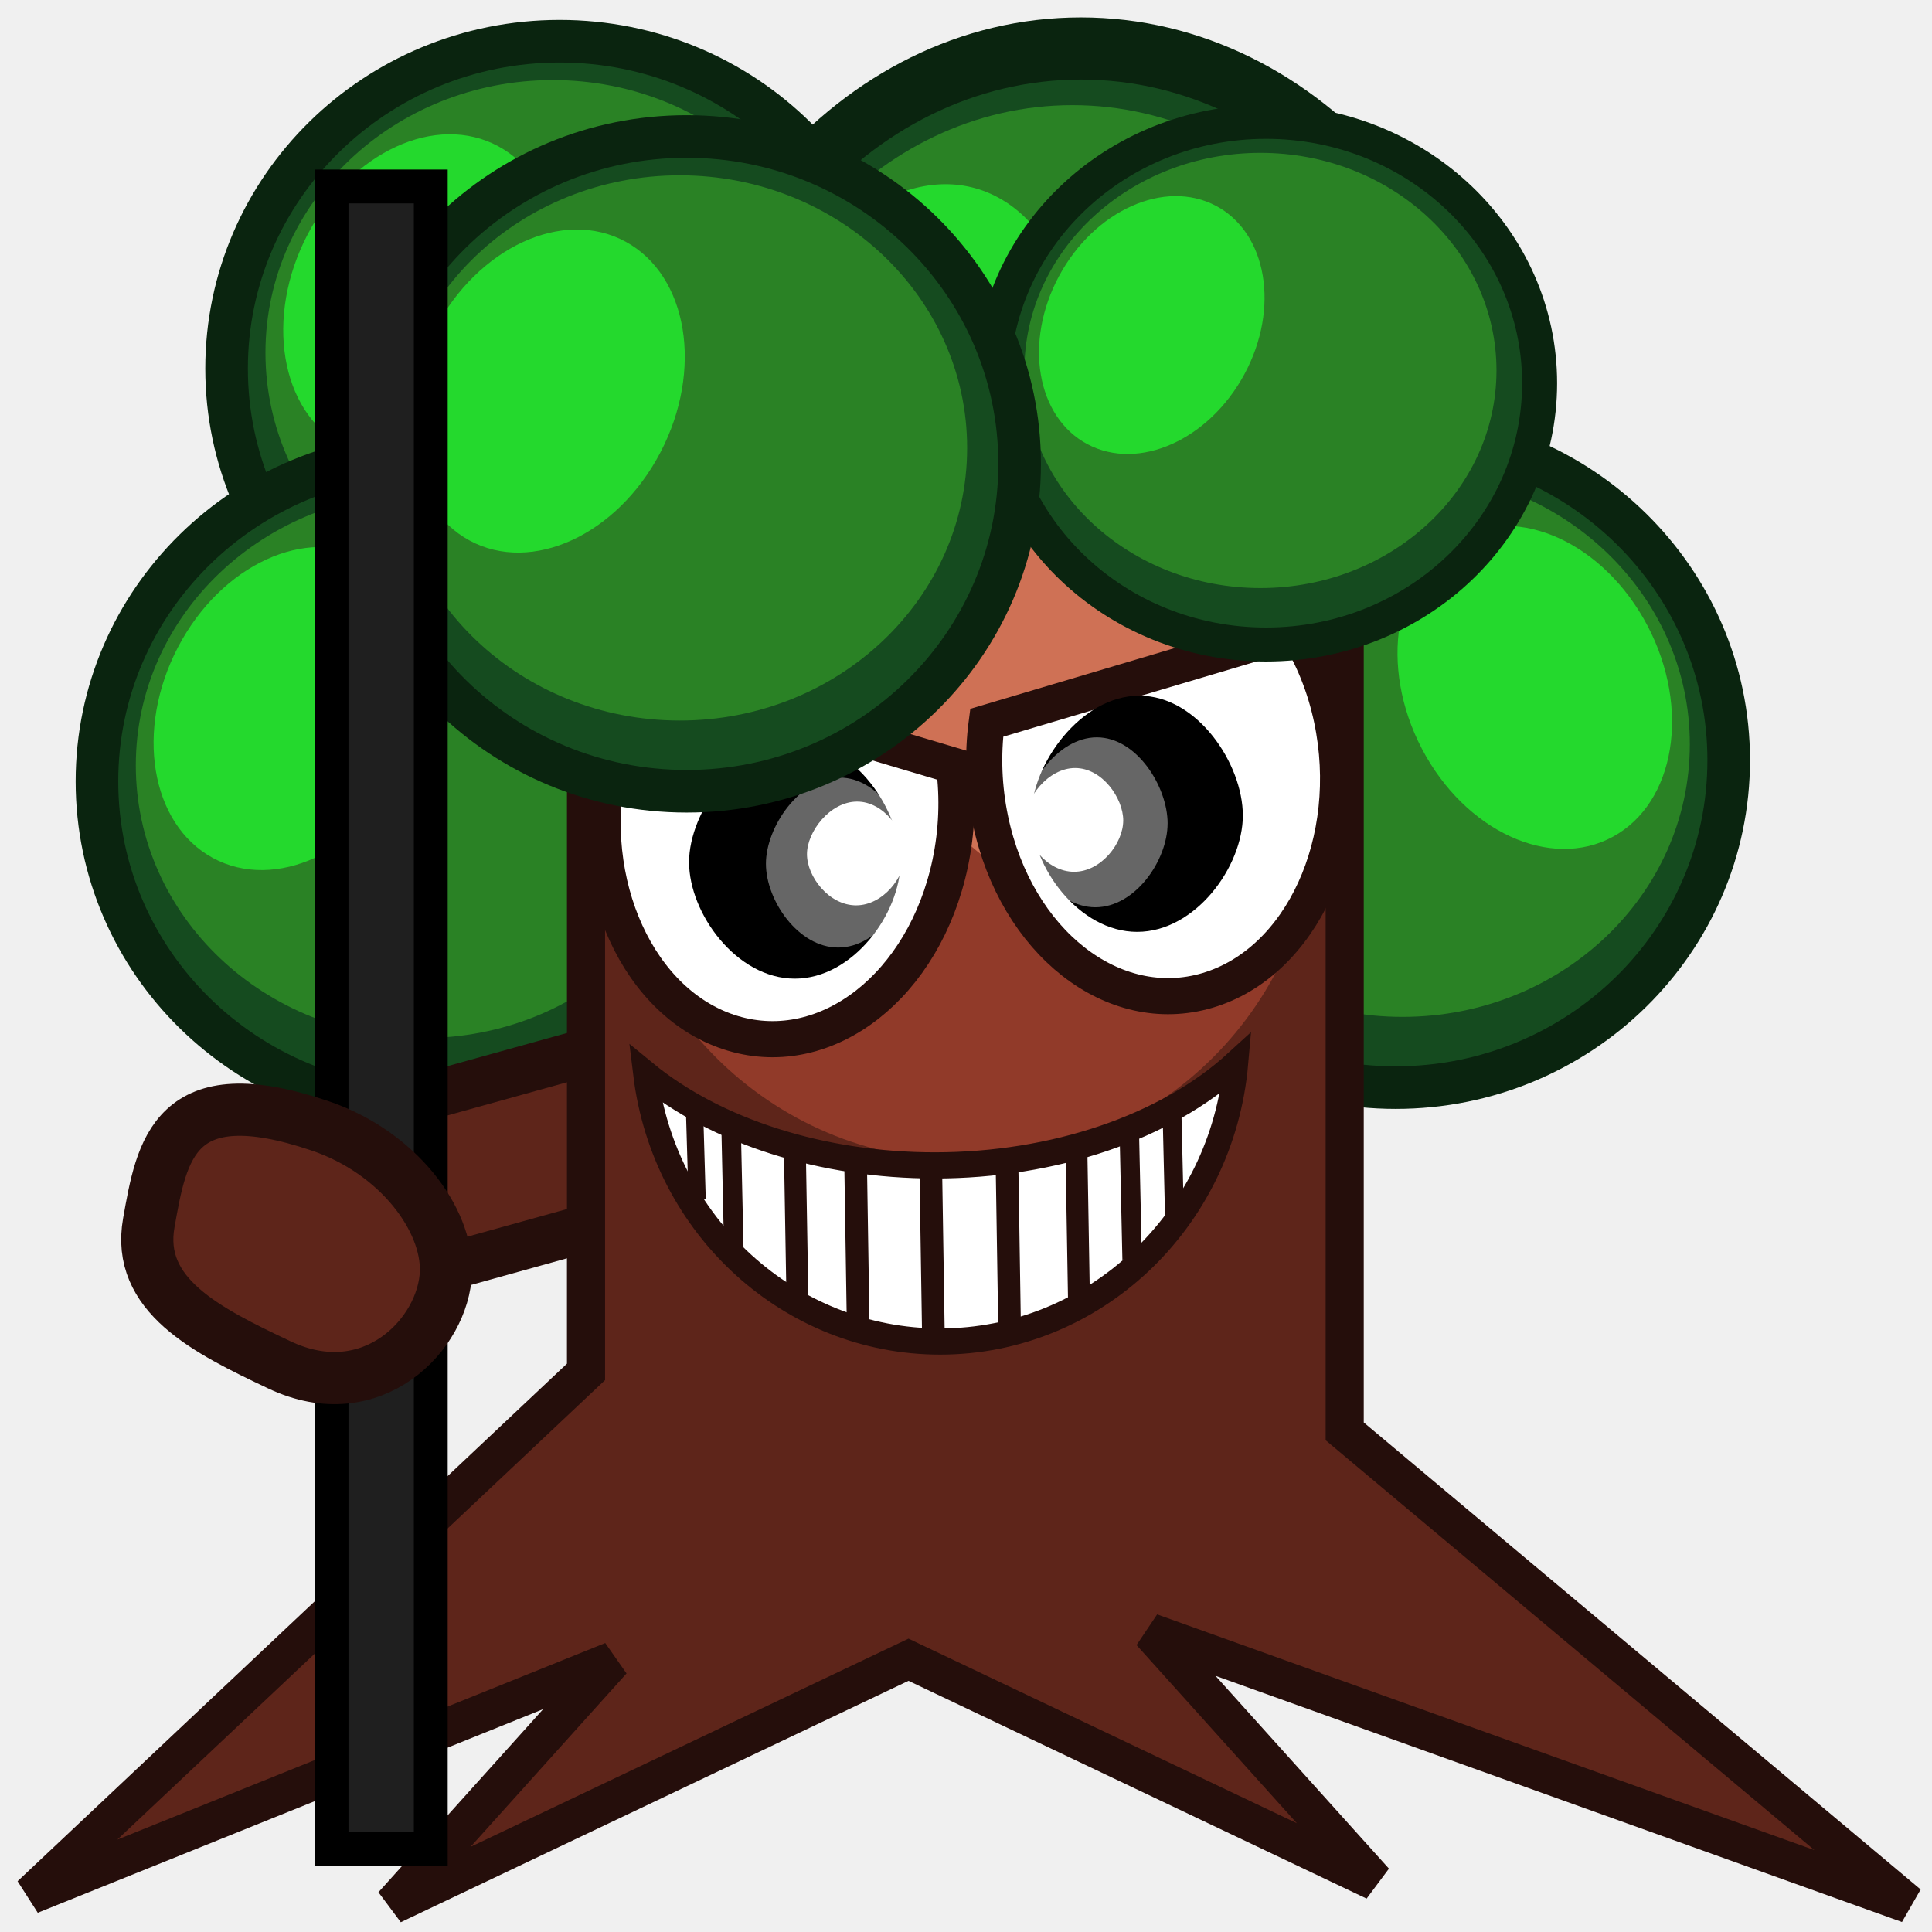
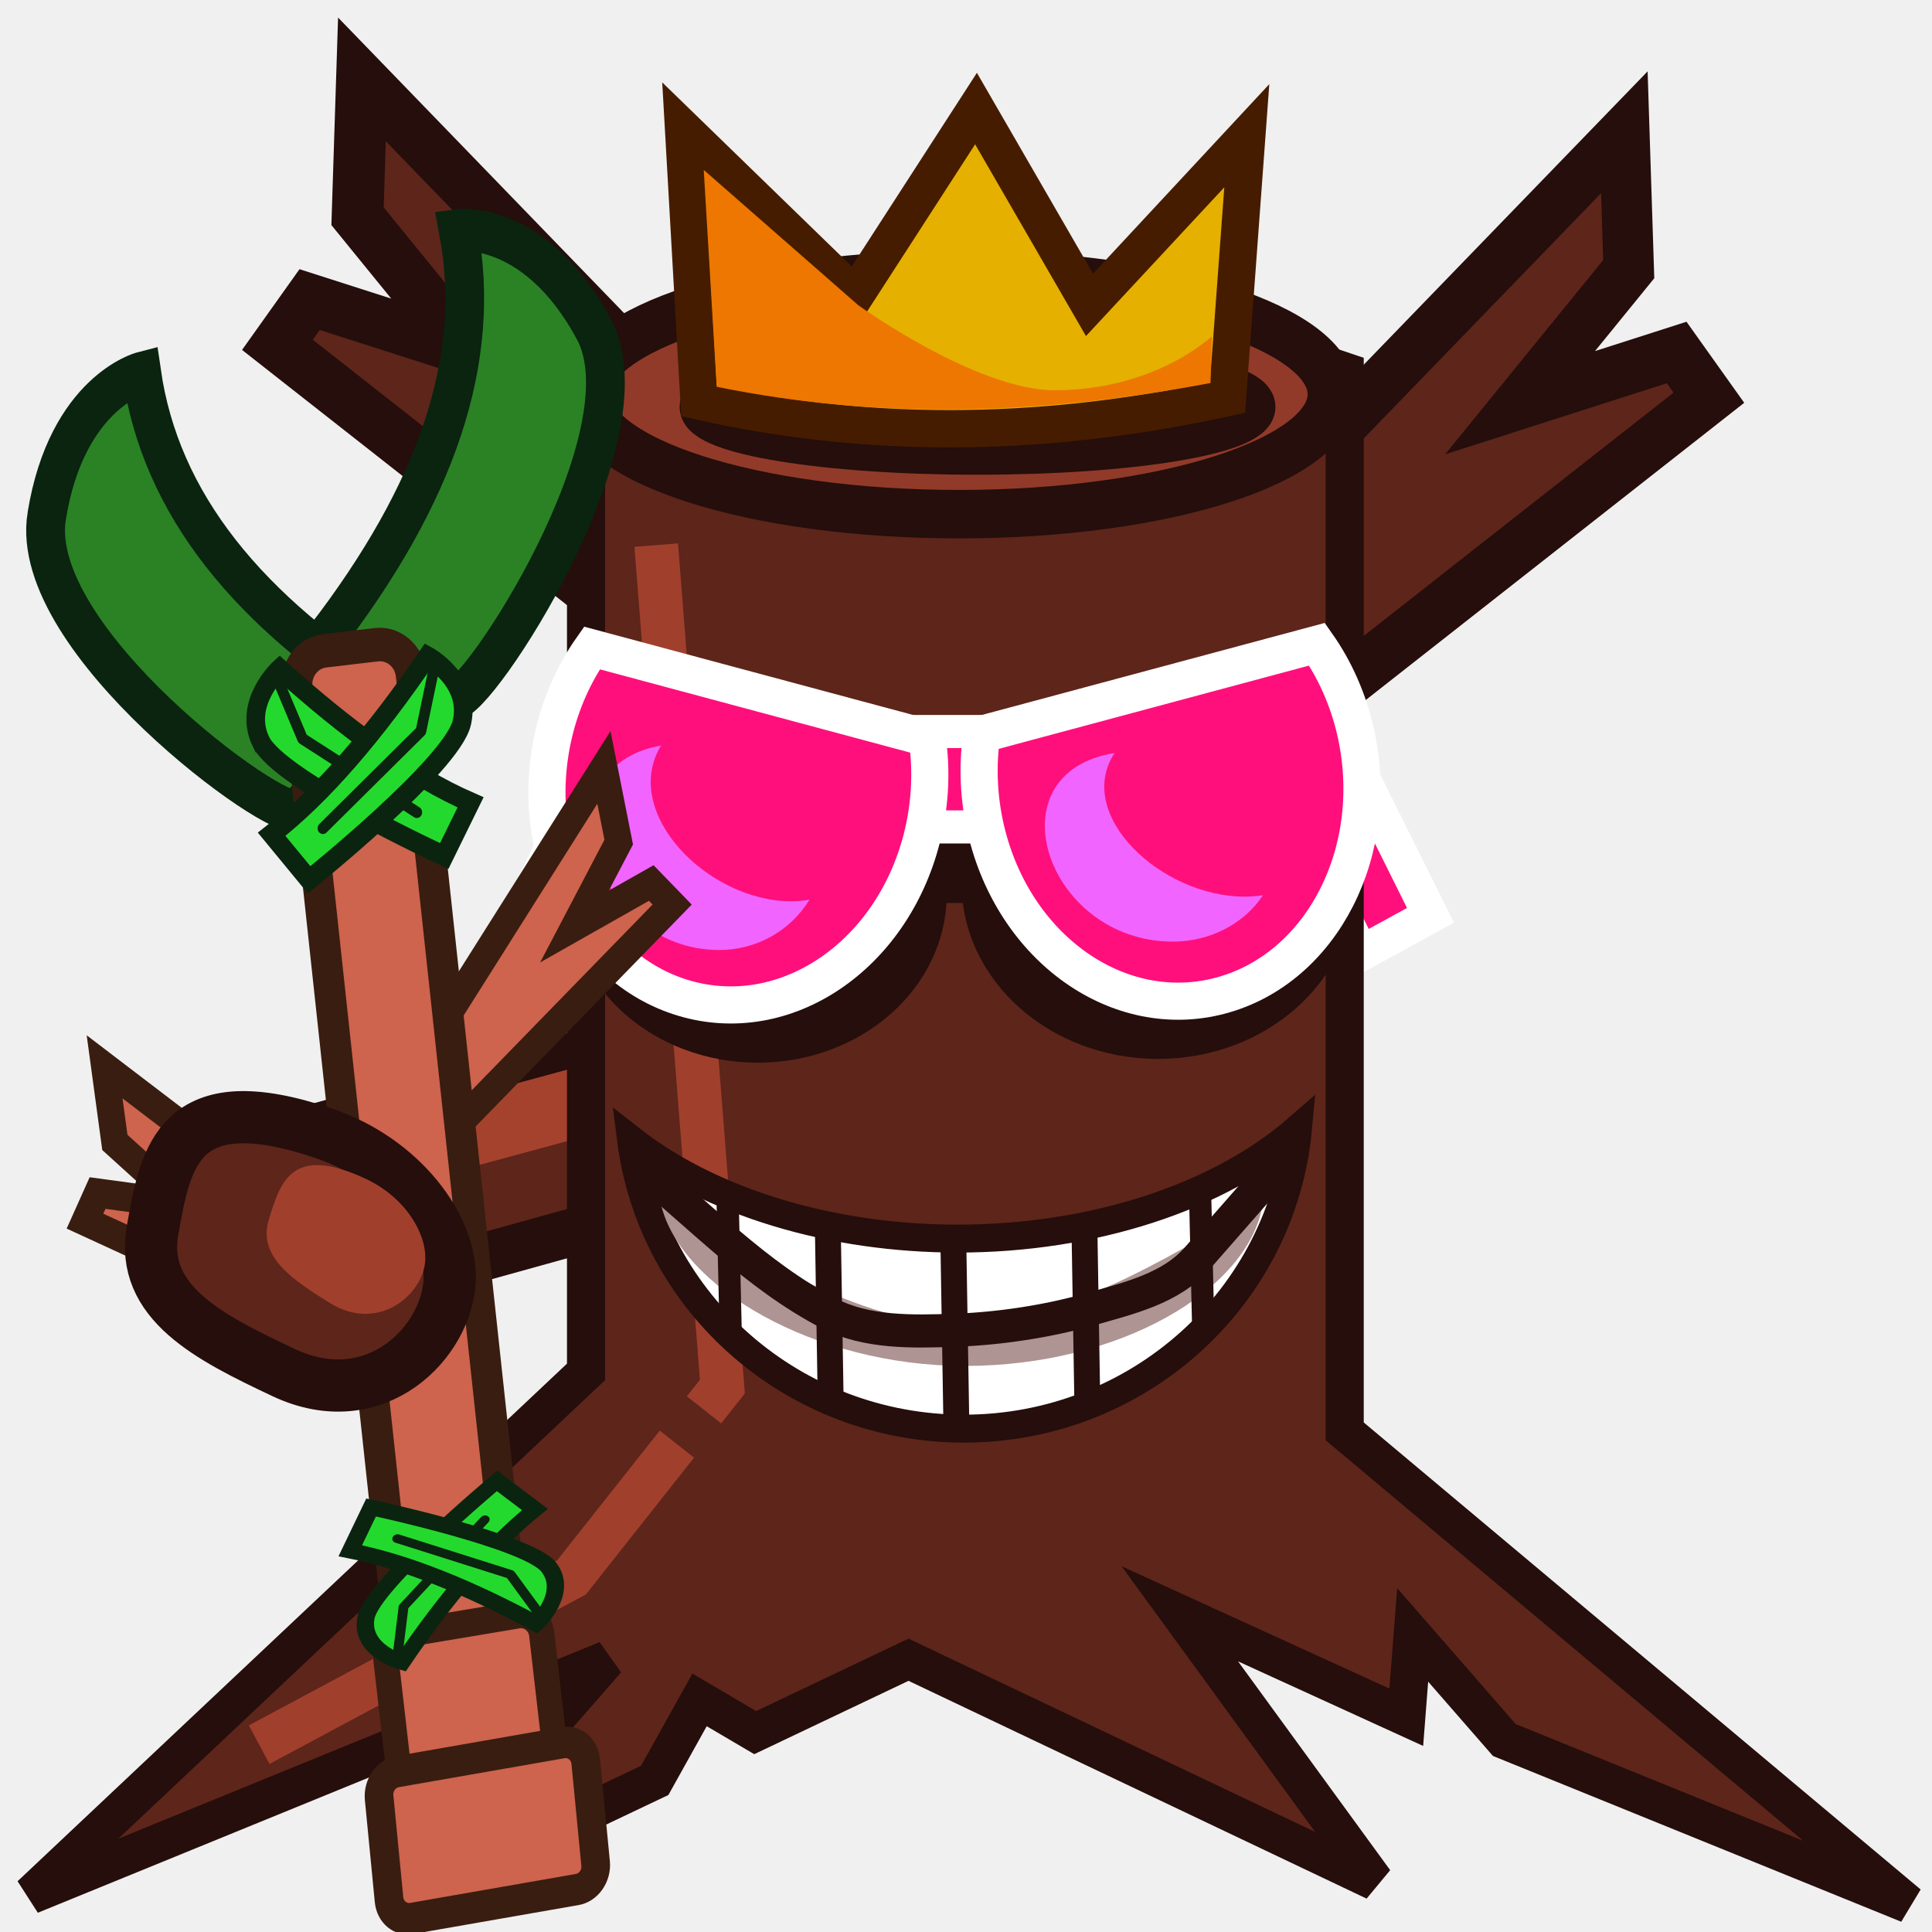
<svg xmlns="http://www.w3.org/2000/svg" width="300" height="300" viewBox="0 0 79.375 79.375" version="1.1" id="svg3527" xml:space="preserve">
-   <defs id="defs3524" />
+   <defs id="defs3524">
+     <linearGradient id="linearGradient13895">
+       <stop style="stop-color:#000000;stop-opacity:1;" offset="0" id="stop13893" />
+     </linearGradient>
+     <filter style="color-interpolation-filters:sRGB;" id="filter14269" x="-0.312" y="-0.296" width="1.623" height="1.592">
+       <feGaussianBlur stdDeviation="0.205" result="blur" id="feGaussianBlur14263" />
+       <feComposite in="SourceGraphic" in2="blur" operator="in" result="composite1" id="feComposite14265" />
+       <feComposite in="composite1" in2="composite1" operator="in" result="composite2" id="feComposite14267" />
+     </filter>
+   </defs>
  <g id="layer1">
-     <g id="g26" transform="matrix(1.232434,0,0,1.458672,9.639779,-2.381281)">
-       <ellipse style="fill:#154b1f;fill-opacity:1;stroke:#0a240f;stroke-width:1.75;stroke-dasharray:none;stroke-opacity:1" id="ellipse24" cx="28.209" cy="16.449" rx="13.682" ry="13.451" />
-       <ellipse style="fill:#2a8225;fill-opacity:1;stroke:none;stroke-width:1.483;stroke-dasharray:none;stroke-opacity:1" id="ellipse25" cx="27.929" cy="15.794" rx="11.805" ry="11.2" />
-       <ellipse style="fill:#24d92d;fill-opacity:1;stroke:none;stroke-width:0.78;stroke-dasharray:none;stroke-opacity:1" id="ellipse26" cx="26.173" cy="1.073" rx="5.279" ry="6.925" transform="matrix(0.8784412,0.4778504,-0.4634409,0.8861278,0,0)" />
+     <path id="path5" style="fill:#5e251a;fill-opacity:1;stroke:#250e0b;stroke-width:2.124;stroke-dasharray:none;stroke-opacity:1" d="m 14.87,3.262 15.85,16.378 -4.399,6.247 -14.924,-11.72 1.323,-1.859 6.434,2.063 -4.465,-5.487 z" />
+     <rect style="fill:#ff0f7c;fill-opacity:1;stroke:#ffffff;stroke-width:1.459;stroke-dasharray:none;stroke-opacity:1" id="rect19" width="3.253" height="10.031" x="-35.902" y="51.221" transform="matrix(-0.8772139,0.4800997,0.4453292,0.8953669,0,0)" />
+     <rect style="fill:#ff0f7c;fill-opacity:1;stroke:#ffffff;stroke-width:1.459;stroke-dasharray:none;stroke-opacity:1" id="rect18" width="3.253" height="10.031" x="35.862" y="13.771" transform="matrix(0.8772139,0.4800997,-0.4453292,0.8953669,0,0)" />
+     <path id="rect11" style="fill:#5e251a;fill-opacity:1;stroke:#250e0b;stroke-width:2.125;stroke-dasharray:none;stroke-opacity:1" d="m 51.507,45.554 -22.419,3.096 9e-6,7.64 18.976,-1.32e-4 -0.012,-2.282 -6.457,-2.354 6.819,-1.56 z" transform="matrix(0.7864738,-0.6176236,0.5757152,0.8176503,0,0)" />
+     <rect style="fill:#5e251a;fill-opacity:1;stroke:#250e0b;stroke-width:1.951;stroke-dasharray:none;stroke-opacity:1" id="rect44" width="17.534" height="6.97" x="-3.684" y="48.101" transform="matrix(0.9635724,-0.2674475,0.2579995,0.966145,0,0)" />
+     <rect style="fill:#a5422e;fill-opacity:1;stroke:none;stroke-width:1.093;stroke-dasharray:none;stroke-opacity:1" id="rect30" width="12.726" height="3.015" x="-16.616" y="51.651" transform="matrix(0.9651205,-0.2618063,0.5770952,0.8166769,0,0)" />
+     <path id="path9" style="fill:#5e251a;stroke:#250e0b;stroke-width:1.566" d="M 40.572 12.074 C 35.451 11.817 30.026 12.623 24.077 15.262 L 24.077 56.363 L 1.259 77.859 L 24.928 68.191 L 16.13 78.266 L 26.899 73.146 L 28.741 69.839 L 31.027 71.184 L 37.326 68.189 L 56.482 77.296 L 48.472 66.302 L 57.776 70.553 L 58.039 67.169 L 61.804 71.487 L 78.406 78.228 L 55.246 58.806 L 55.246 15.262 C 50.512 13.651 45.694 12.331 40.572 12.074 z " />
+     <ellipse style="fill:#250e0b;fill-opacity:1;stroke:none;stroke-width:2.084;stroke-dasharray:none;stroke-opacity:1" id="ellipse27" cx="47.578" cy="36.279" rx="8.071" ry="7.225" />
+     <path style="fill:none;fill-opacity:1;stroke:#a13f2d;stroke-width:1.795;stroke-dasharray:21.536,1.795;stroke-opacity:1;stroke-linecap:butt;stroke-linejoin:miter;stroke-dashoffset:0" d="M 10.649,71.678 23.48,64.806 29.679,56.968 26.96,22.395" id="path31" />
+     <ellipse style="fill:#250e0b;fill-opacity:1;stroke:none;stroke-width:2;stroke-dasharray:none;stroke-opacity:1" id="path27" cx="31.13" cy="36.741" rx="7.763" ry="6.918" />
+     <ellipse style="fill:#913a29;fill-opacity:1;stroke:#250e0b;stroke-width:1.991;stroke-dasharray:none;stroke-opacity:1" id="ellipse8" cx="39.396" cy="16.2" rx="15.323" ry="4.924" />
+     <path id="path13" style="fill:#ffffff;fill-opacity:1;stroke:#250e0b;stroke-width:1.148;stroke-dasharray:none;stroke-opacity:1" d="M 53.33,46.353 A 17.302,11.037 0 0 1 39.351,50.887 17.302,11.037 0 0 1 25.925,46.812 13.784,13.568 0 0 0 39.602,58.695 13.784,13.568 0 0 0 53.33,46.353 Z" />
+     <path id="path29" style="fill:#af9494;fill-opacity:1;stroke:none;stroke-width:0.767;stroke-dasharray:none;stroke-opacity:1" d="m 51.87,49.503 c -2.919,1.417 -7.575,4.863 -12.528,4.863 -4.668,1.6e-5 -9.242,-3.61 -12.186,-4.892 0.774,3.377 6.259,6.645 12.489,6.645 6.39,-4.1e-5 11.649,-3.14 12.226,-6.616 z" />
+     <path style="fill:#ffffff;fill-opacity:1;stroke:#250e0b;stroke-width:1.063;stroke-dasharray:none;stroke-opacity:1" d="m 39.164,50.792 0.127,7.691" id="path14" />
+     <path style="fill:#ffffff;fill-opacity:1;stroke:#250e0b;stroke-width:1.063;stroke-dasharray:none;stroke-opacity:1" d="m 44.548,50.146 0.127,7.691" id="path15-0" />
+     <path style="fill:#ffffff;fill-opacity:1;stroke:#250e0b;stroke-width:1.063;stroke-dasharray:none;stroke-opacity:1" d="m 34.003,49.987 0.127,7.691" id="path16" />
+     <path style="fill:#ffffff;fill-opacity:1;stroke:#250e0b;stroke-width:0.913;stroke-dasharray:none;stroke-opacity:1" d="m 29.898,49.501 0.129,5.574" id="path18" />
+     <path style="fill:#ffffff;fill-opacity:1;stroke:#250e0b;stroke-width:0.913;stroke-dasharray:none;stroke-opacity:1" d="m 49.307,49.099 0.129,5.574" id="path21" />
+     <rect style="fill:#250e0b;fill-opacity:1;stroke:none;stroke-width:1.562;stroke-dasharray:none;stroke-opacity:1" id="rect27" width="8.301" height="5.169" x="35.095" y="31.929" />
+     <rect style="fill:#ff0f7c;fill-opacity:1;stroke:#ffffff;stroke-width:1.36;stroke-dasharray:none;stroke-opacity:1" id="rect17" width="8.301" height="3.92" x="35.203" y="30.054" />
+     <path id="path17" style="fill:#ff0f7c;fill-opacity:1;stroke:#ffffff;stroke-width:1.525;stroke-opacity:1" d="m 38.091,30.318 a 7.839,9.116 7.726 0 1 -0.167,3.909 7.839,9.116 7.726 0 1 -9.655,6.828 7.839,9.116 7.726 0 1 -5.519,-10.9 7.839,9.116 7.726 0 1 1.569,-3.533 z" />
+     <path id="path22" style="fill:#f164ff;fill-opacity:1;stroke:none;stroke-width:1.435;stroke-dasharray:none;stroke-opacity:1" d="m 29.554,39.031 c 1.516,3.41e-4 2.922,-0.784 3.704,-2.068 -0.248,0.043 -0.5,0.065 -0.752,0.065 -3.448,-1.83e-4 -7.017,-3.655 -5.346,-6.399 -5.113,0.892 -2.812,8.402 2.394,8.402 z" />
+     <g id="g39" transform="matrix(0.9097489,-0.1778312,0.1642515,0.9849634,-84.33918,23.30601)">
+       <path id="path39" style="fill:#2a8225;fill-opacity:1;stroke:#0a240f;stroke-width:1.724;stroke-dasharray:none;stroke-opacity:1" d="m 117.478,11.247 c -1.777,-4.842 -5.195,-5.035 -5.195,-5.035 0.126,5.427 -2.88,10.482 -8.851,15.48 l 5.272,3.412 c 0.88,0.362 10.552,-9.014 8.775,-13.856 z" />
+       <path id="path32" style="fill:#ce634e;fill-opacity:1;stroke:#391d10;stroke-width:1.199;stroke-dasharray:none;stroke-opacity:1" d="m 90.711,37.215 12.169,12.345 -2.029,1.683 -12.124,-7.949 0.756,-1.036 3.675,1.15 -2.55,-3.059 z" />
+       <path id="path23" style="fill:#ce634e;fill-opacity:1;stroke:#391d10;stroke-width:1.199;stroke-dasharray:none;stroke-opacity:1" d="m 114.732,29.063 -12.169,12.345 2.029,1.683 12.124,-7.949 -0.756,-1.036 -3.675,1.15 2.55,-3.059 z" />
+       <path id="path15" style="fill:#2a8225;fill-opacity:1;stroke:#0a240f;stroke-width:1.724;stroke-dasharray:none;stroke-opacity:1" d="m 92.197,14.508 c 1.777,-4.842 5.195,-5.035 5.195,-5.035 -0.126,5.427 2.88,10.482 8.851,15.48 l -5.272,3.412 c -0.88,0.362 -10.552,-9.014 -8.775,-13.856 z" />
+       <rect style="fill:#ce634e;fill-opacity:1;stroke:#391d10;stroke-width:1.377;stroke-miterlimit:4;stroke-dasharray:none;stroke-opacity:1" id="rect2963" width="5.107" height="44.24" x="103.153" y="14.824" ry="1.394" transform="matrix(0.9975249,0.07031403,-0.0622598,0.99806,0,0)" />
+       <rect style="fill:#ce634e;fill-opacity:1;stroke:#391d10;stroke-width:1.124;stroke-dasharray:none;stroke-opacity:1" id="rect8" width="7" height="6.19" x="102.038" y="59.97" ry="0.944" transform="matrix(0.9996806,0.02527108,-0.0543993,0.9985193,0,0)" />
+       <g id="g34">
+         <path id="path4" style="fill:#24d92d;fill-opacity:1;stroke:#0a240f;stroke-width:0.827;stroke-dasharray:none;stroke-opacity:1" d="m 99.92,25.316 c -0.538,-1.711 1.35,-2.796 1.35,-2.796 2.522,3.012 4.987,5.396 7.375,6.901 l -1.543,1.96 c 0,0 -6.643,-4.355 -7.181,-6.065 z" />
+         <path style="fill:#000000;fill-opacity:0;stroke:#0a240f;stroke-width:0.472;stroke-linecap:round;stroke-linejoin:round;stroke-dasharray:none;stroke-dashoffset:0;stroke-opacity:1" d="m 101.155,23.139 0.606,2.387 4.461,3.872" id="path34" />
+         <path id="path3" style="fill:#24d92d;fill-opacity:1;stroke:#0a240f;stroke-width:0.827;stroke-dasharray:none;stroke-opacity:1" d="m 108.847,26.127 c 0.731,-1.633 -1.019,-2.941 -1.019,-2.941 -2.85,2.683 -5.573,4.749 -8.116,5.953 l 1.307,2.135 c 0,0 7.097,-3.513 7.828,-5.146 z" />
+         <path style="fill:#000000;fill-opacity:0;stroke:#0a240f;stroke-width:0.472;stroke-linecap:round;stroke-linejoin:round;stroke-dasharray:none;stroke-dashoffset:0;stroke-opacity:1" d="m 107.955,23.885 -0.961,2.267 -4.996,3.151" id="path33" />
+       </g>
+       <g id="g38" transform="matrix(0.9376878,0,0,-0.7423148,4.427328,80.33393)">
+         <path id="path35" style="fill:#24d92d;fill-opacity:1;stroke:#0a240f;stroke-width:0.827;stroke-dasharray:none;stroke-opacity:1" d="m 99.92,25.316 c -0.538,-1.711 1.35,-2.796 1.35,-2.796 2.522,3.012 4.987,5.396 7.375,6.901 l -1.543,1.96 c 0,0 -6.643,-4.355 -7.181,-6.065 z" />
+         <path style="fill:#000000;fill-opacity:0;stroke:#0a240f;stroke-width:0.472;stroke-linecap:round;stroke-linejoin:round;stroke-dasharray:none;stroke-dashoffset:0;stroke-opacity:1" d="m 101.155,23.139 0.606,2.387 4.461,3.872" id="path36" />
+         <path id="path37" style="fill:#24d92d;fill-opacity:1;stroke:#0a240f;stroke-width:0.827;stroke-dasharray:none;stroke-opacity:1" d="m 108.847,26.127 c 0.731,-1.633 -1.019,-2.941 -1.019,-2.941 -2.85,2.683 -5.573,4.749 -8.116,5.953 l 1.307,2.135 c 0,0 7.097,-3.513 7.828,-5.146 z" />
+         <path style="fill:#000000;fill-opacity:0;stroke:#0a240f;stroke-width:0.472;stroke-linecap:round;stroke-linejoin:round;stroke-dasharray:none;stroke-dashoffset:0;stroke-opacity:1" d="m 107.955,23.885 -0.961,2.267 -4.996,3.151" id="path38" />
+       </g>
+       <rect style="fill:#ce634e;fill-opacity:1;stroke:#391d10;stroke-width:1.282;stroke-dasharray:none;stroke-opacity:1" id="rect38" width="9.3" height="6.06" x="102.366" y="66.257" ry="0.924" transform="matrix(0.9998271,0.01859571,-0.07384552,0.9972697,0,0)" />
    </g>
-     <g id="g23" transform="translate(-5.217658,-1.304414)">
-       <ellipse style="fill:#154b1f;fill-opacity:1;stroke:#0a240f;stroke-width:1.75;stroke-dasharray:none;stroke-opacity:1" id="ellipse21" cx="28.209" cy="16.449" rx="13.682" ry="13.451" />
-       <ellipse style="fill:#2a8225;fill-opacity:1;stroke:none;stroke-width:1.483;stroke-dasharray:none;stroke-opacity:1" id="ellipse22" cx="27.929" cy="15.794" rx="11.805" ry="11.2" />
-       <ellipse style="fill:#24d92d;fill-opacity:1;stroke:none;stroke-width:0.78;stroke-dasharray:none;stroke-opacity:1" id="ellipse23" cx="26.173" cy="1.073" rx="5.279" ry="6.925" transform="matrix(0.8784412,0.4778504,-0.4634409,0.8861278,0,0)" />
-     </g>
-     <g id="g20" transform="translate(-10.54402,15.65297)">
-       <ellipse style="fill:#154b1f;fill-opacity:1;stroke:#0a240f;stroke-width:1.75;stroke-dasharray:none;stroke-opacity:1" id="ellipse18" cx="28.209" cy="16.449" rx="13.682" ry="13.451" />
-       <ellipse style="fill:#2a8225;fill-opacity:1;stroke:none;stroke-width:1.483;stroke-dasharray:none;stroke-opacity:1" id="ellipse19" cx="27.929" cy="15.794" rx="11.805" ry="11.2" />
-       <ellipse style="fill:#24d92d;fill-opacity:1;stroke:none;stroke-width:0.78;stroke-dasharray:none;stroke-opacity:1" id="ellipse20" cx="26.173" cy="1.073" rx="5.279" ry="6.925" transform="matrix(0.8784412,0.4778504,-0.4634409,0.8861278,0,0)" />
-     </g>
-     <rect style="fill:#5e251a;fill-opacity:1;stroke:#250e0b;stroke-width:1.951;stroke-dasharray:none;stroke-opacity:1" id="rect44" width="17.534" height="6.97" x="-3.684" y="48.101" transform="matrix(0.9635724,-0.2674475,0.2579995,0.966145,0,0)" />
-     <g id="g29" transform="matrix(-1,0,0,1,85.54962,14.78336)">
-       <ellipse style="fill:#154b1f;fill-opacity:1;stroke:#0a240f;stroke-width:1.75;stroke-dasharray:none;stroke-opacity:1" id="ellipse27" cx="28.209" cy="16.449" rx="13.682" ry="13.451" />
-       <ellipse style="fill:#2a8225;fill-opacity:1;stroke:none;stroke-width:1.483;stroke-dasharray:none;stroke-opacity:1" id="ellipse28" cx="27.929" cy="15.794" rx="11.805" ry="11.2" />
-       <ellipse style="fill:#24d92d;fill-opacity:1;stroke:none;stroke-width:0.78;stroke-dasharray:none;stroke-opacity:1" id="ellipse29" cx="26.173" cy="1.073" rx="5.279" ry="6.925" transform="matrix(0.8784412,0.4778504,-0.4634409,0.8861278,0,0)" />
-     </g>
-     <path id="path9" style="fill:#5e251a;stroke:#250e0b;stroke-width:1.566" d="M 24.076,15.262 V 56.363 L 1.259,77.859 25.159,68.229 16.13,78.266 37.326,68.189 56.482,77.296 47.276,67.063 78.406,78.228 55.246,58.806 V 15.262 Z" />
-     <ellipse style="fill:#913a29;fill-opacity:1;stroke:none;stroke-width:2.2;stroke-dasharray:none;stroke-opacity:1" id="ellipse8" cx="39.626" cy="33.186" rx="14.461" ry="14.487" />
-     <ellipse style="fill:#cf7155;fill-opacity:1;stroke:none;stroke-width:1.351;stroke-dasharray:none;stroke-opacity:1" id="ellipse7" cx="4.298" cy="53.267" rx="7.854" ry="10.067" transform="matrix(0.5158814,-0.85666,0.7958529,0.60549,0,0)" />
-     <path id="path38" style="fill:#ffffff;stroke:#250e0b;stroke-width:1.484;stroke-opacity:1" d="m 40.537,29.695 a 9.322,7.253 85.423 0 0 0.155,4.003 9.322,7.253 85.423 0 0 8.924,6.99 9.322,7.253 85.423 0 0 5.101,-11.159 9.322,7.253 85.423 0 0 -1.45,-3.617 z" />
-     <path id="path5" style="fill:#000000;fill-opacity:1;stroke:none;stroke-width:1.521;stroke-dasharray:none;stroke-opacity:1" d="m 51.062,33.499 c 0,2.1 -1.944,4.786 -4.343,4.786 -2.398,0 -4.343,-2.686 -4.343,-4.786 0,-2.1 2.033,-4.917 4.431,-4.917 2.398,0 4.254,2.817 4.254,4.917 z" />
-     <path id="path6" style="fill:#ffffff;fill-opacity:0.402;stroke:none;stroke-width:1.067;stroke-dasharray:none;stroke-opacity:1" d="m 47.97,33.831 c 0,1.511 -1.329,3.444 -2.968,3.444 -1.639,0 -2.968,-1.933 -2.968,-3.444 0,-1.511 1.389,-3.538 3.029,-3.538 1.639,0 2.908,2.027 2.908,3.538 z" />
-     <path id="path7" style="fill:#ffffff;fill-opacity:1;stroke:none;stroke-width:0.687;stroke-dasharray:none;stroke-opacity:1" d="m 46.147,33.714 c 0,0.923 -0.904,2.103 -2.018,2.103 -1.115,0 -2.018,-1.18 -2.018,-2.103 0,-0.923 0.945,-2.16 2.06,-2.16 1.115,0 1.977,1.238 1.977,2.16 z" />
-     <g id="g17" transform="matrix(0.8214819,0,0,0.7982183,28.84135,2.612501)">
-       <ellipse style="fill:#154b1f;fill-opacity:1;stroke:#0a240f;stroke-width:1.75;stroke-dasharray:none;stroke-opacity:1" id="ellipse15" cx="28.209" cy="16.449" rx="13.682" ry="13.451" />
-       <ellipse style="fill:#2a8225;fill-opacity:1;stroke:none;stroke-width:1.483;stroke-dasharray:none;stroke-opacity:1" id="ellipse16" cx="27.929" cy="15.794" rx="11.805" ry="11.2" />
-       <ellipse style="fill:#24d92d;fill-opacity:1;stroke:none;stroke-width:0.78;stroke-dasharray:none;stroke-opacity:1" id="ellipse17" cx="26.173" cy="1.073" rx="5.279" ry="6.925" transform="matrix(0.8784412,0.4778504,-0.4634409,0.8861278,0,0)" />
-     </g>
-     <path id="path40" style="fill:#ffffff;stroke:#250e0b;stroke-width:1.484;stroke-opacity:1" d="m 39.194,31.463 a 7.253,9.322 4.577 0 1 -0.155,4.003 7.253,9.322 4.577 0 1 -8.924,6.99 7.253,9.322 4.577 0 1 -5.101,-11.159 7.253,9.322 4.577 0 1 1.45,-3.617 z" />
-     <path id="path41" style="fill:#000000;fill-opacity:1;stroke:none;stroke-width:1.521;stroke-dasharray:none;stroke-opacity:1" d="m 36.996,35.421 c 0,2.1 -1.944,4.786 -4.343,4.786 -2.398,0 -4.343,-2.686 -4.343,-4.786 0,-2.1 2.033,-4.917 4.431,-4.917 2.398,0 4.254,2.817 4.254,4.917 z" />
-     <path id="path43" style="fill:#ffffff;fill-opacity:0.402;stroke:none;stroke-width:1.067;stroke-dasharray:none;stroke-opacity:1" d="m 37.404,35.485 c 0,1.511 -1.329,3.444 -2.968,3.444 -1.639,0 -2.968,-1.933 -2.968,-3.444 0,-1.511 1.389,-3.538 3.029,-3.538 1.639,0 2.908,2.027 2.908,3.538 z" />
-     <path id="path44" style="fill:#ffffff;fill-opacity:1;stroke:none;stroke-width:0.687;stroke-dasharray:none;stroke-opacity:1" d="m 37.19,35.093 c 0,0.923 -0.904,2.103 -2.018,2.103 -1.115,0 -2.018,-1.18 -2.018,-2.103 0,-0.923 0.945,-2.16 2.06,-2.16 1.115,0 1.977,1.238 1.977,2.16 z" />
-     <g id="g14" transform="translate(0,2.608829)">
-       <ellipse style="fill:#154b1f;fill-opacity:1;stroke:#0a240f;stroke-width:1.75;stroke-dasharray:none;stroke-opacity:1" id="path12" cx="28.209" cy="16.449" rx="13.682" ry="13.451" />
-       <ellipse style="fill:#2a8225;fill-opacity:1;stroke:none;stroke-width:1.483;stroke-dasharray:none;stroke-opacity:1" id="ellipse13" cx="27.929" cy="15.794" rx="11.805" ry="11.2" />
-       <ellipse style="fill:#24d92d;fill-opacity:1;stroke:none;stroke-width:0.78;stroke-dasharray:none;stroke-opacity:1" id="ellipse14" cx="26.173" cy="1.073" rx="5.279" ry="6.925" transform="matrix(0.8784412,0.4778504,-0.4634409,0.8861278,0,0)" />
-     </g>
-     <g id="g38" transform="matrix(1.056773,0,0,1.129557,85.21692,-11.04455)" style="stroke:#250e0b;stroke-opacity:1">
-       <path id="path13" style="fill:#ffffff;fill-opacity:1;stroke:#250e0b;stroke-width:0.952;stroke-dasharray:none;stroke-opacity:1" d="m -32.587,48.446 a 14.497,9.056 0 0 1 -11.713,3.72 14.497,9.056 0 0 1 -11.249,-3.344 11.549,11.133 0 0 0 11.46,9.75 11.549,11.133 0 0 0 11.502,-10.126 z" />
-       <path style="fill:#ffffff;fill-opacity:1;stroke:#250e0b;stroke-width:0.881;stroke-dasharray:none;stroke-opacity:1" d="m -44.456,52.088 0.106,6.311" id="path14" />
-       <path style="fill:#ffffff;fill-opacity:1;stroke:#250e0b;stroke-width:0.881;stroke-dasharray:none;stroke-opacity:1" d="m -41.494,51.826 0.106,6.311" id="path15-0" />
-       <path style="fill:#ffffff;fill-opacity:1;stroke:#250e0b;stroke-width:0.881;stroke-dasharray:none;stroke-opacity:1" d="m -47.381,51.713 0.106,6.311" id="path16" />
-       <path style="fill:#ffffff;fill-opacity:1;stroke:#250e0b;stroke-width:0.851;stroke-dasharray:none;stroke-opacity:1" d="m -49.744,51.19 0.107,5.858" id="path17" />
-       <path style="fill:#ffffff;fill-opacity:1;stroke:#250e0b;stroke-width:0.757;stroke-dasharray:none;stroke-opacity:1" d="m -52.22,50.594 0.108,4.574" id="path18" />
-       <path style="fill:#ffffff;fill-opacity:1;stroke:#250e0b;stroke-width:0.67;stroke-dasharray:none;stroke-opacity:1" d="m -53.646,49.887 0.11,3.514" id="path19-9" />
-       <path style="fill:#ffffff;fill-opacity:1;stroke:#250e0b;stroke-width:0.732;stroke-dasharray:none;stroke-opacity:1" d="m -35.083,49.923 0.108,4.274" id="path20" />
-       <path style="fill:#ffffff;fill-opacity:1;stroke:#250e0b;stroke-width:0.757;stroke-dasharray:none;stroke-opacity:1" d="m -36.733,51.011 0.108,4.574" id="path21" />
-       <path style="fill:#ffffff;fill-opacity:1;stroke:#250e0b;stroke-width:0.851;stroke-dasharray:none;stroke-opacity:1" d="m -38.794,51.456 0.107,5.858" id="path22" />
-     </g>
-     <rect style="fill:#1f1f1f;fill-opacity:1;stroke:#000000;stroke-width:1.391;stroke-dasharray:none;stroke-opacity:1" id="rect65" width="4.076" height="68.298" x="13.622" y="7.661" />
-     <path id="path1" style="fill:#5e251a;fill-opacity:1;stroke:#250e0b;stroke-width:2.144;stroke-dasharray:none;stroke-opacity:1" d="m 18.32,52.259 c -0.084,2.553 -3.035,5.615 -6.834,3.82 -3.029,-1.431 -5.901,-2.874 -5.372,-5.844 0.533,-2.99 1.03,-6.014 7.034,-3.981 3.207,1.086 5.243,3.844 5.172,6.005 z" />
+     <path id="path1" style="fill:#5e251a;fill-opacity:1;stroke:#250e0b;stroke-width:2.144;stroke-dasharray:none;stroke-opacity:1" d="m 18.474,52.566 c -0.084,2.553 -3.035,5.615 -6.834,3.82 -3.029,-1.431 -5.901,-2.874 -5.372,-5.844 0.533,-2.99 1.03,-6.014 7.034,-3.981 3.207,1.086 5.243,3.844 5.172,6.005 z" />
+     <path style="fill:none;fill-opacity:1;stroke:#250e0b;stroke-width:1.36;stroke-dasharray:none;stroke-opacity:1" d="m 26.134,47.809 c 2.639,2.127 4.911,4.584 7.917,6.149 1.551,0.807 3.433,0.756 5.227,0.692 1.794,-0.065 3.778,-0.367 5.457,-0.845 1.68,-0.478 3.37,-0.871 4.458,-2.114 l 4.074,-4.65" id="path2" />
+     <path id="path12" style="fill:#ff0f7c;fill-opacity:1;stroke:#ffffff;stroke-width:1.525;stroke-opacity:1" d="m 40.336,30.164 a 9.116,7.839 82.274 0 0 0.167,3.909 9.116,7.839 82.274 0 0 9.655,6.828 9.116,7.839 82.274 0 0 5.519,-10.9 9.116,7.839 82.274 0 0 -1.569,-3.533 z" />
+     <path id="path20" style="fill:#f164ff;fill-opacity:1;stroke:none;stroke-width:1.378;stroke-dasharray:none;stroke-opacity:1" d="m 48.187,38.686 c 1.516,3.14e-4 2.922,-0.723 3.704,-1.907 -0.248,0.04 -0.5,0.06 -0.752,0.059 -3.448,-1.69e-4 -7.017,-3.371 -5.346,-5.902 -5.113,0.823 -2.812,7.75 2.394,7.75 z" />
+     <ellipse style="fill:none;fill-opacity:1;stroke:#250e0b;stroke-width:1.892;stroke-dasharray:none;stroke-opacity:1" id="path26" cx="40.161" cy="16.718" rx="11.294" ry="1.84" />
+     <path id="path24" style="fill:#e5b000;fill-opacity:1;stroke:#461c00;stroke-width:1.533;stroke-dasharray:none;stroke-opacity:1" d="M 40.099,4.46 35.131,12.149 28.084,5.305 28.719,16.476 c 7.356,1.66 14.601,1.411 21.713,-0.144 L 51.224,5.576 44.761,12.526 Z" />
+     <path id="path28" style="fill:#ed7700;fill-opacity:1;stroke:none;stroke-width:1.316;stroke-dasharray:none;stroke-opacity:1" d="m 28.913,6.981 0.532,8.91 c 6.957,1.42 13.708,1.085 20.286,-0.155 l 0.058,-1.912 c -1.678,1.411 -4.008,2.21 -6.445,2.21 -3.25,-4.8e-5 -8.085,-3.497 -8.085,-3.497 z" />
+     <path id="path30" style="fill:#a13f2d;fill-opacity:1;stroke:none;stroke-width:1.148;stroke-dasharray:none;stroke-opacity:1" d="m 17.452,51.959 c -0.209,1.342 -1.986,2.766 -3.904,1.571 -1.53,-0.953 -2.975,-1.902 -2.501,-3.435 0.477,-1.543 0.938,-3.107 4.022,-1.643 1.647,0.782 2.56,2.371 2.383,3.507 z" />
  </g>
</svg>
